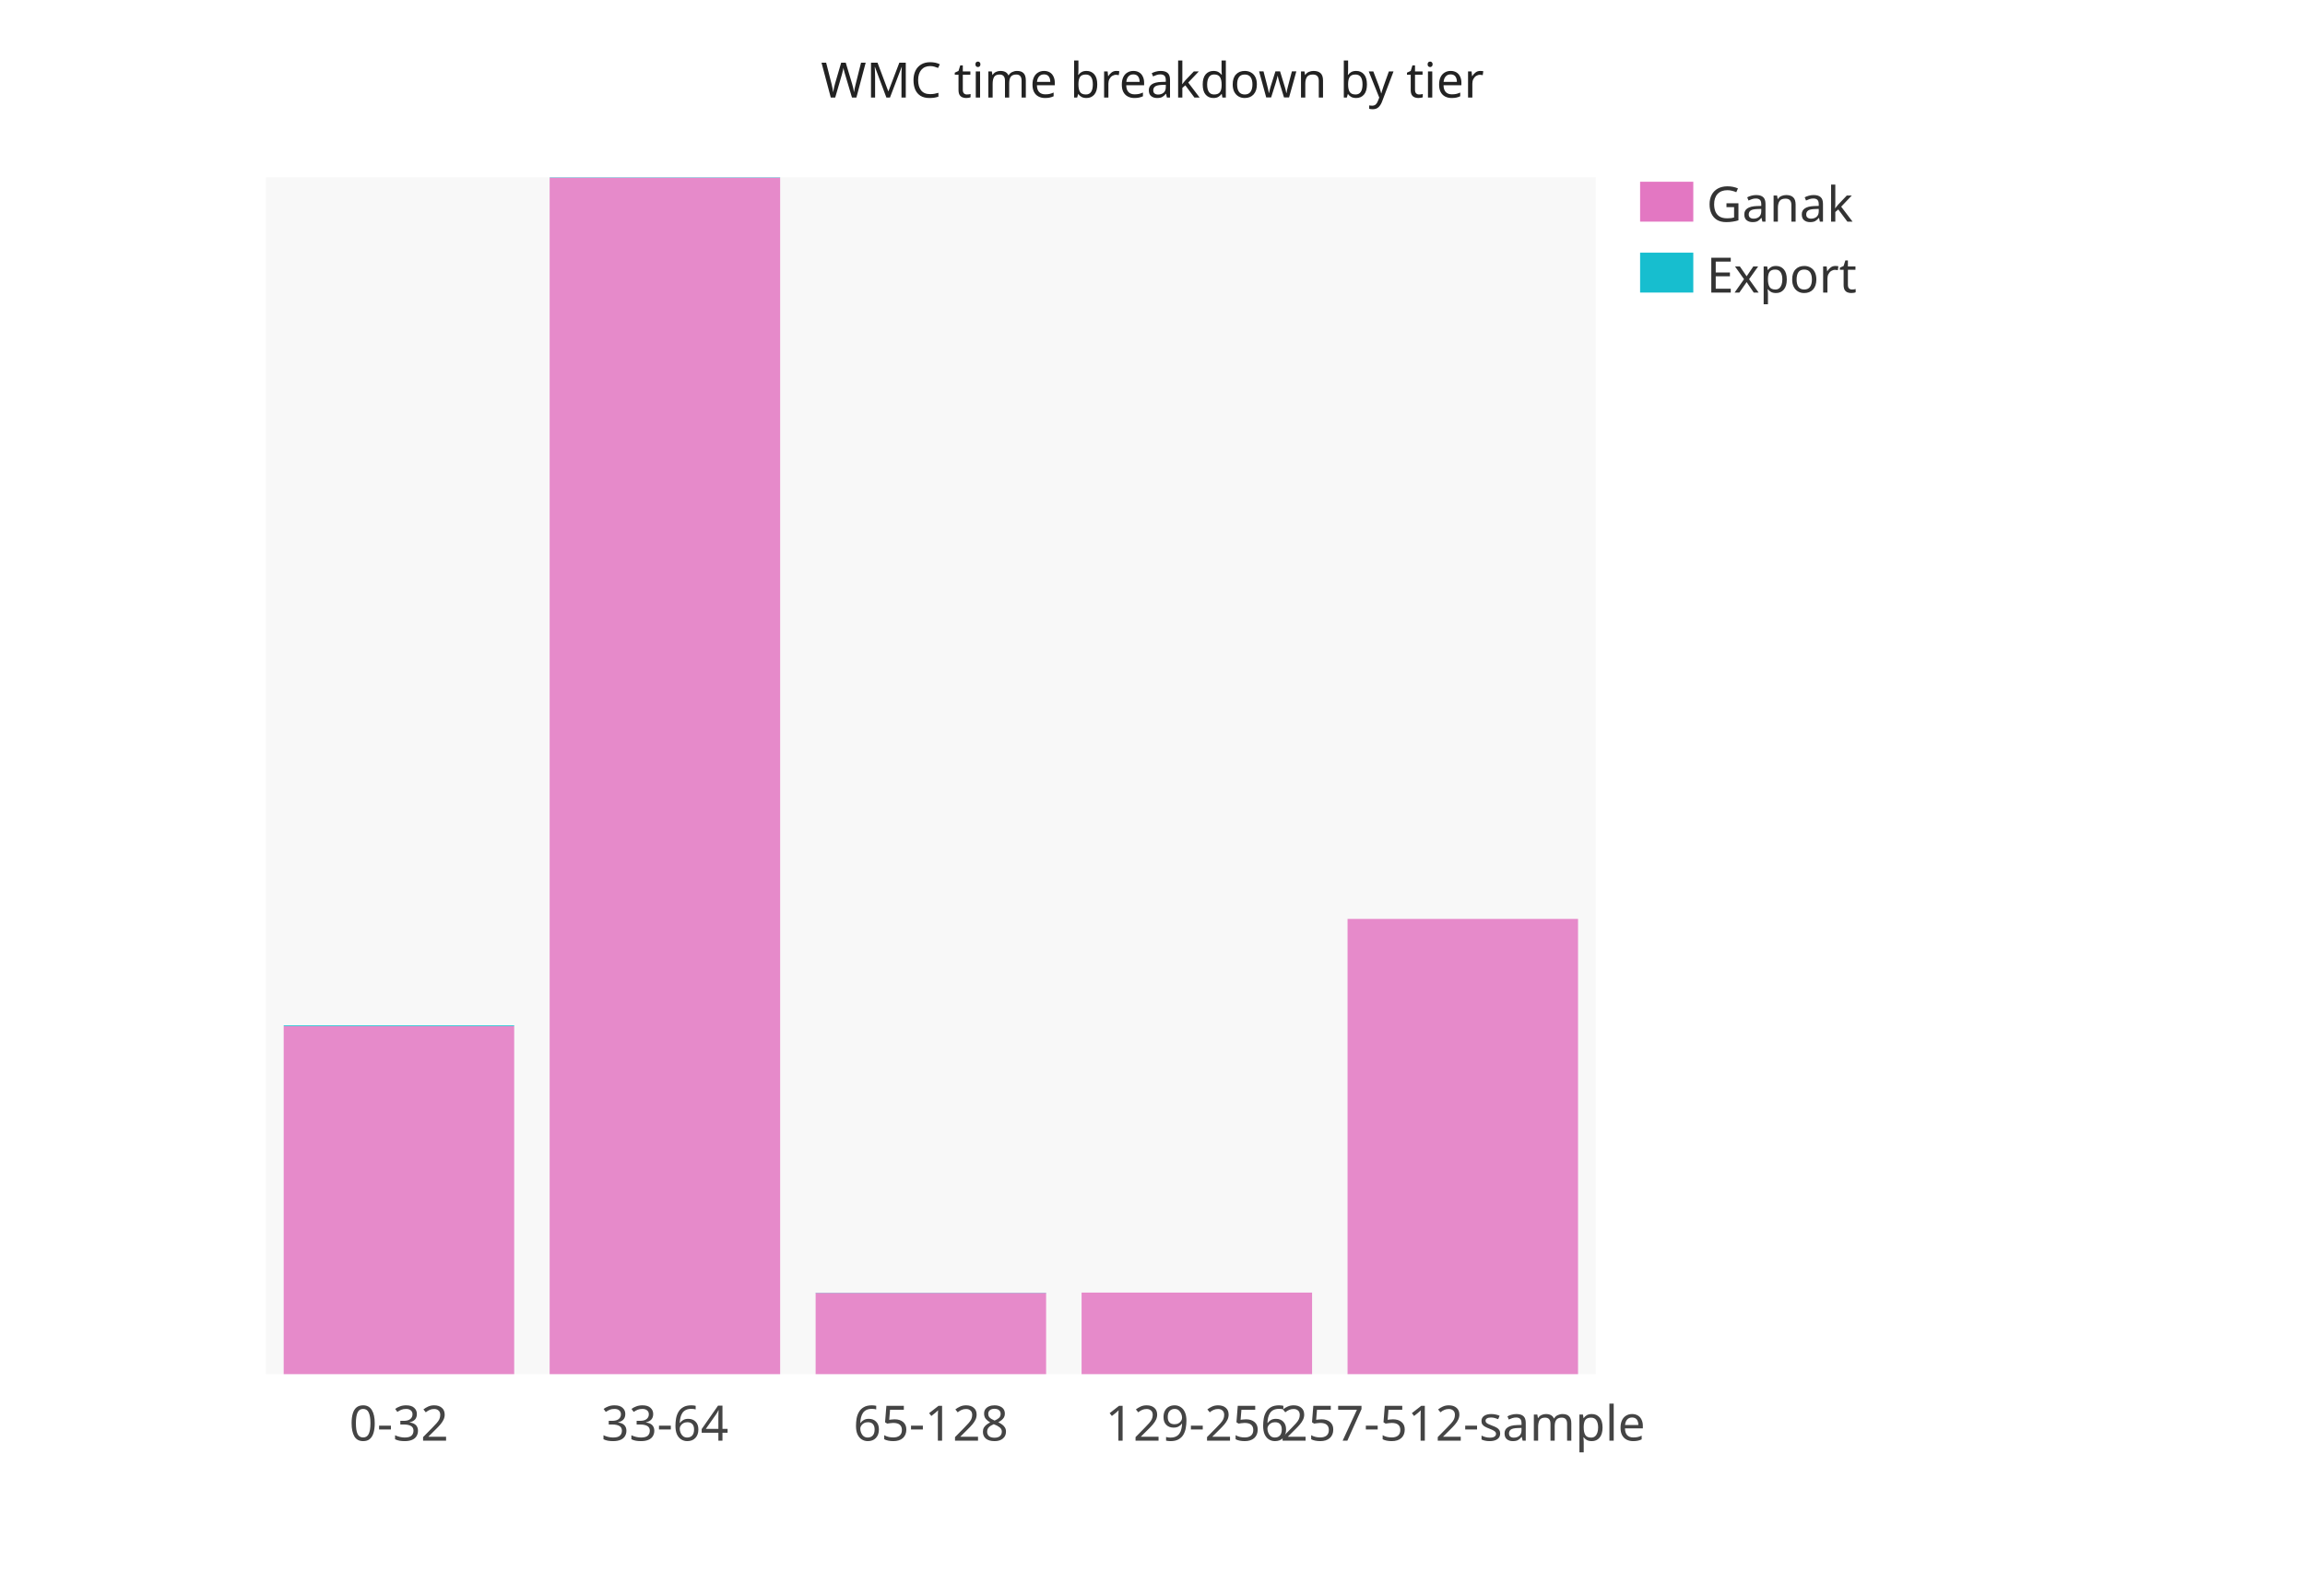
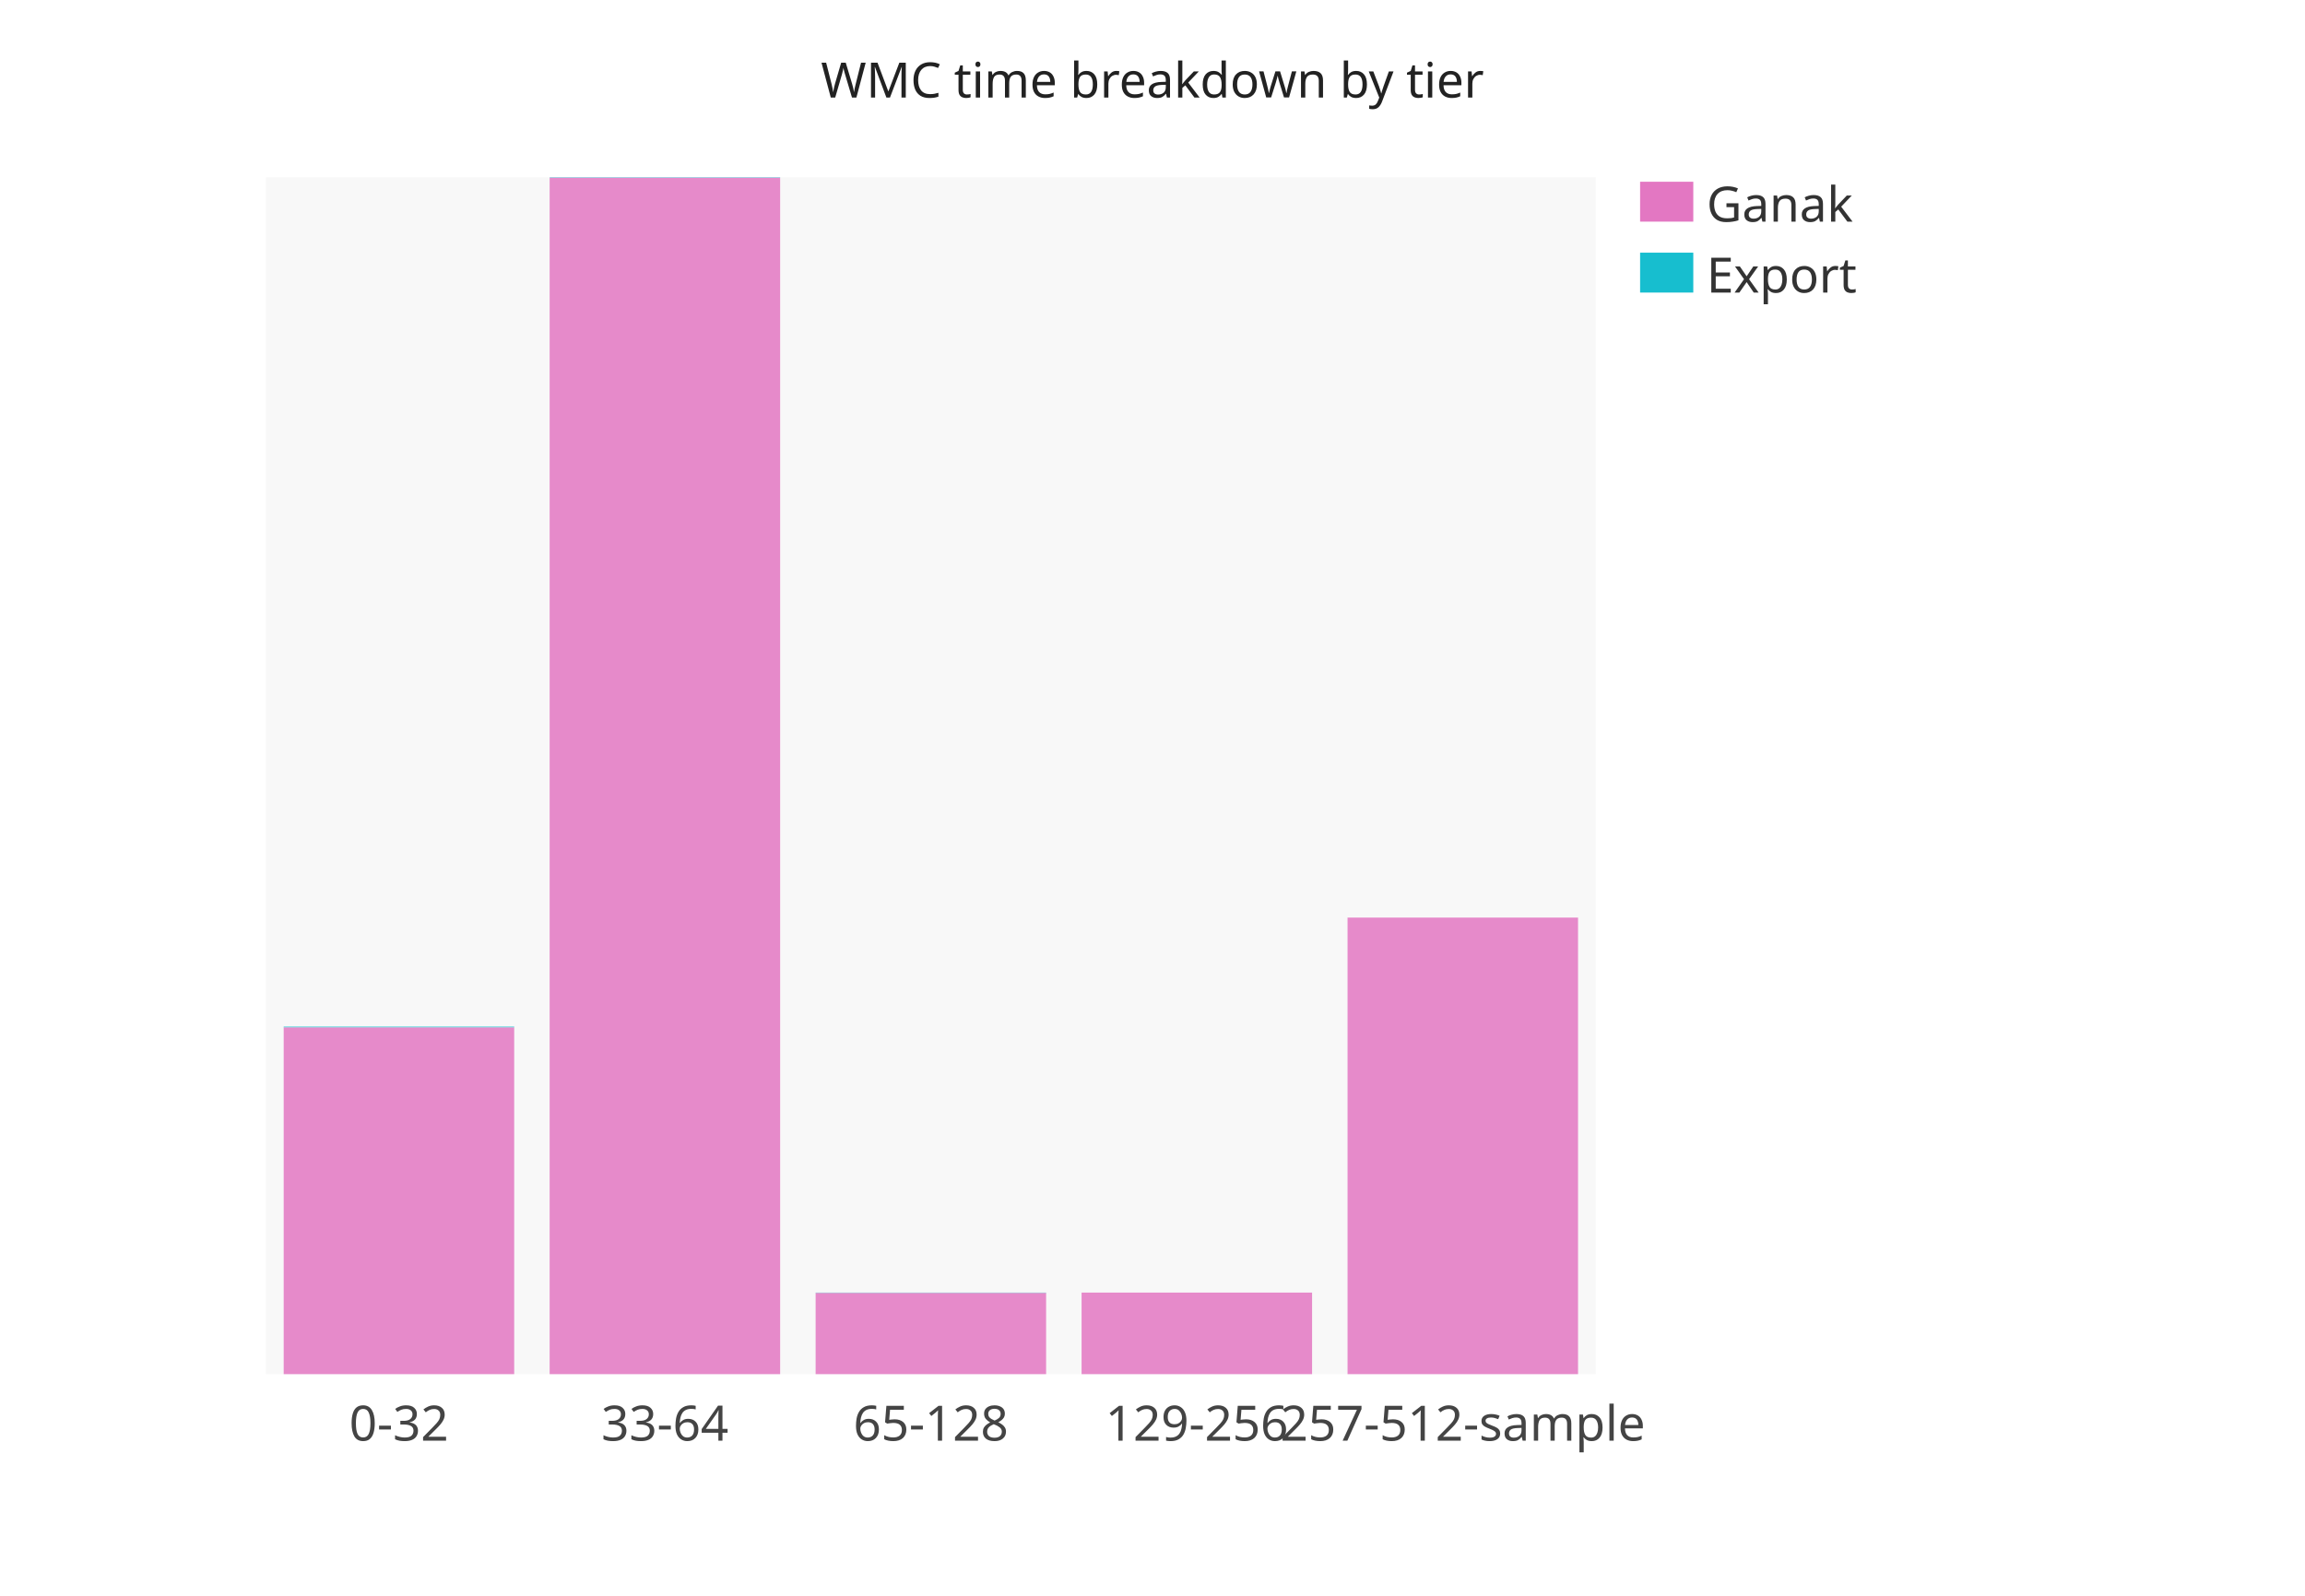
<svg xmlns="http://www.w3.org/2000/svg" width="520" height="360" viewBox="0 0 520 360">
  <style>text{font-family:sans-serif;font-size:11px;}</style>
  <rect x="60.0" y="40.0" width="300.0" height="270.0" fill="#f8f8f8" opacity="1.00" />
  <text x="260.0" y="22.0" text-anchor="middle" fill="#222" font-size="13">WMC time breakdown by tier</text>
  <text x="90.0" y="325.0" text-anchor="middle" fill="#444" font-size="10">0-32</text>
-   <rect x="64.0" y="231.3" width="52.0" height="0.2" fill="#17becf" opacity="0.85" />
-   <rect x="64.0" y="231.5" width="52.0" height="78.5" fill="#e377c2" opacity="0.85" />
+   <rect x="64.0" y="231.6" width="52.0" height="0.2" fill="#17becf" opacity="0.85" />
+   <rect x="64.0" y="231.8" width="52.0" height="78.2" fill="#e377c2" opacity="0.85" />
  <text x="150.0" y="325.0" text-anchor="middle" fill="#444" font-size="10">33-64</text>
  <rect x="124.0" y="40.0" width="52.0" height="0.1" fill="#17becf" opacity="0.85" />
  <rect x="124.0" y="40.1" width="52.0" height="269.9" fill="#e377c2" opacity="0.85" />
  <text x="210.0" y="325.0" text-anchor="middle" fill="#444" font-size="10">65-128</text>
-   <rect x="184.0" y="291.7" width="52.0" height="0.1" fill="#17becf" opacity="0.85" />
+   <rect x="184.0" y="291.6" width="52.0" height="0.1" fill="#17becf" opacity="0.85" />
  <rect x="184.0" y="291.7" width="52.0" height="18.3" fill="#e377c2" opacity="0.85" />
  <text x="270.0" y="325.0" text-anchor="middle" fill="#444" font-size="10">129-256</text>
  <rect x="244.0" y="291.6" width="52.0" height="0.0" fill="#17becf" opacity="0.85" />
  <rect x="244.0" y="291.6" width="52.0" height="18.4" fill="#e377c2" opacity="0.85" />
  <text x="330.0" y="325.0" text-anchor="middle" fill="#444" font-size="10">257-512-sample</text>
-   <rect x="304.0" y="207.2" width="52.0" height="0.0" fill="#17becf" opacity="0.85" />
-   <rect x="304.0" y="207.3" width="52.0" height="102.7" fill="#e377c2" opacity="0.85" />
+   <rect x="304.0" y="207.0" width="52.0" height="0.0" fill="#17becf" opacity="0.85" />
+   <rect x="304.0" y="207.0" width="52.0" height="103.0" fill="#e377c2" opacity="0.85" />
  <rect x="370.0" y="41.0" width="12.0" height="9.0" fill="#e377c2" opacity="1.00" />
  <text x="385.0" y="50.0" text-anchor="start" fill="#333" font-size="10">Ganak</text>
  <rect x="370.0" y="57.0" width="12.0" height="9.0" fill="#17becf" opacity="1.00" />
  <text x="385.0" y="66.0" text-anchor="start" fill="#333" font-size="10">Export</text>
</svg>
